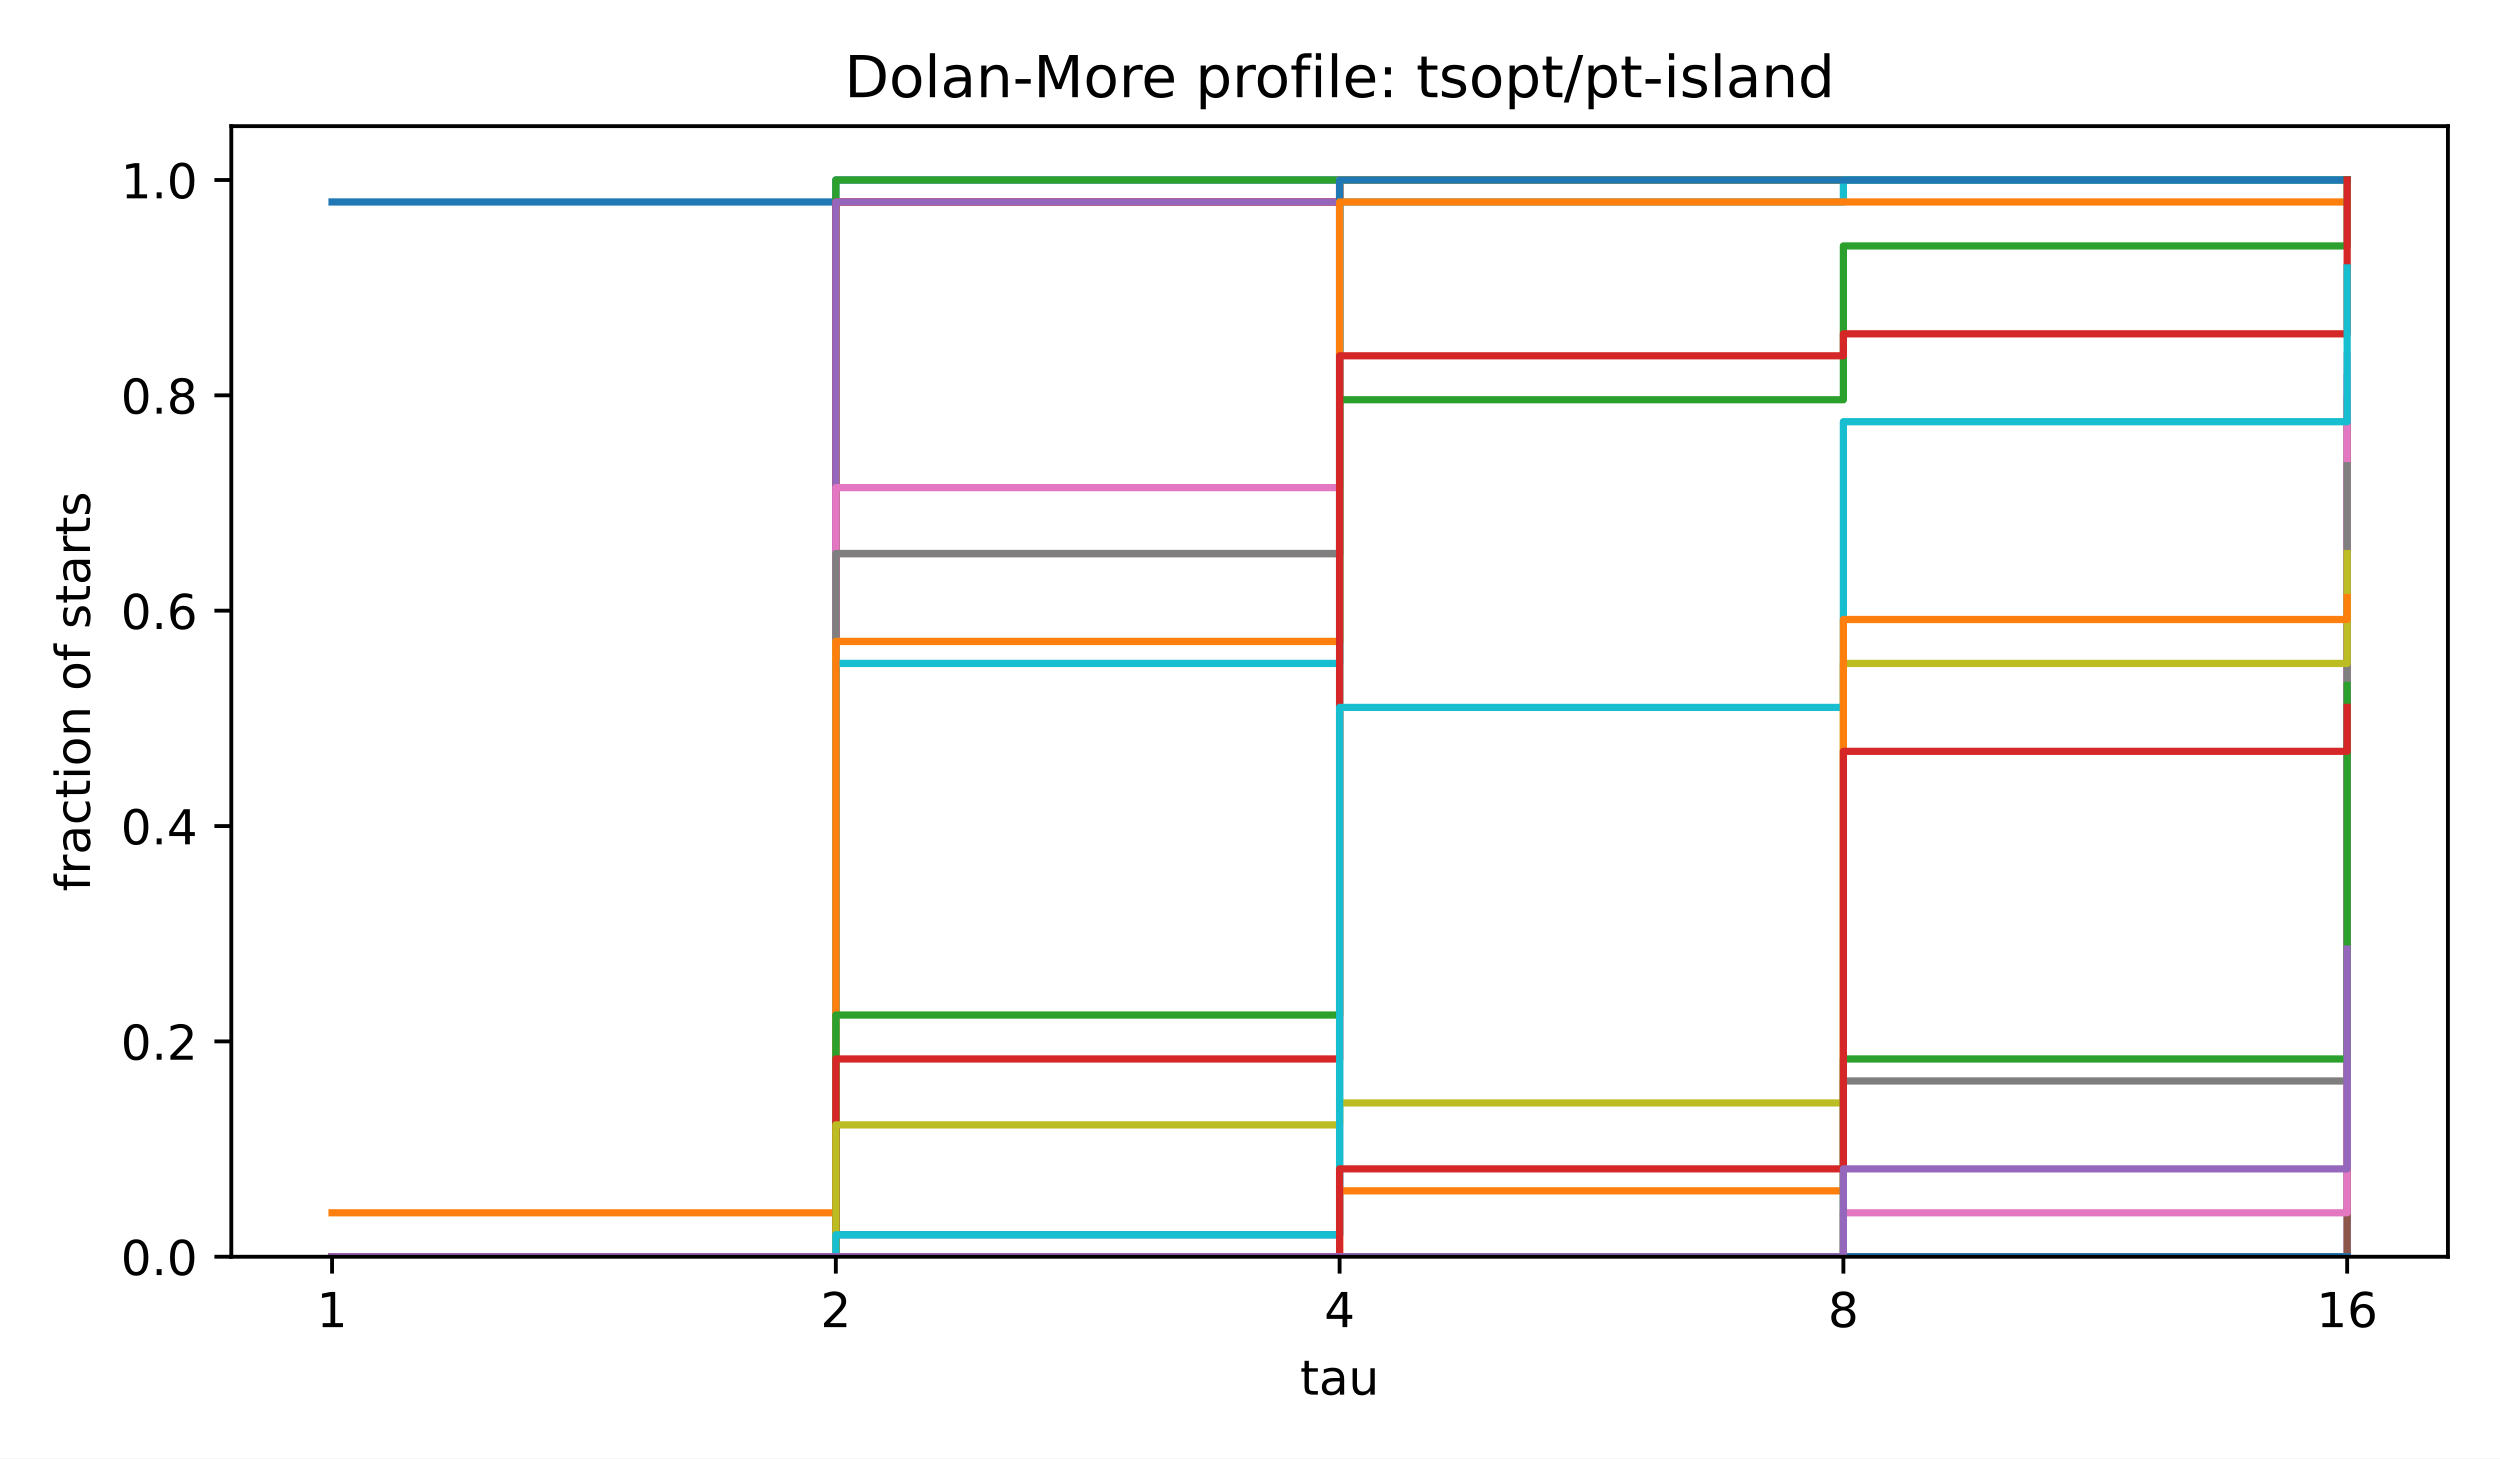
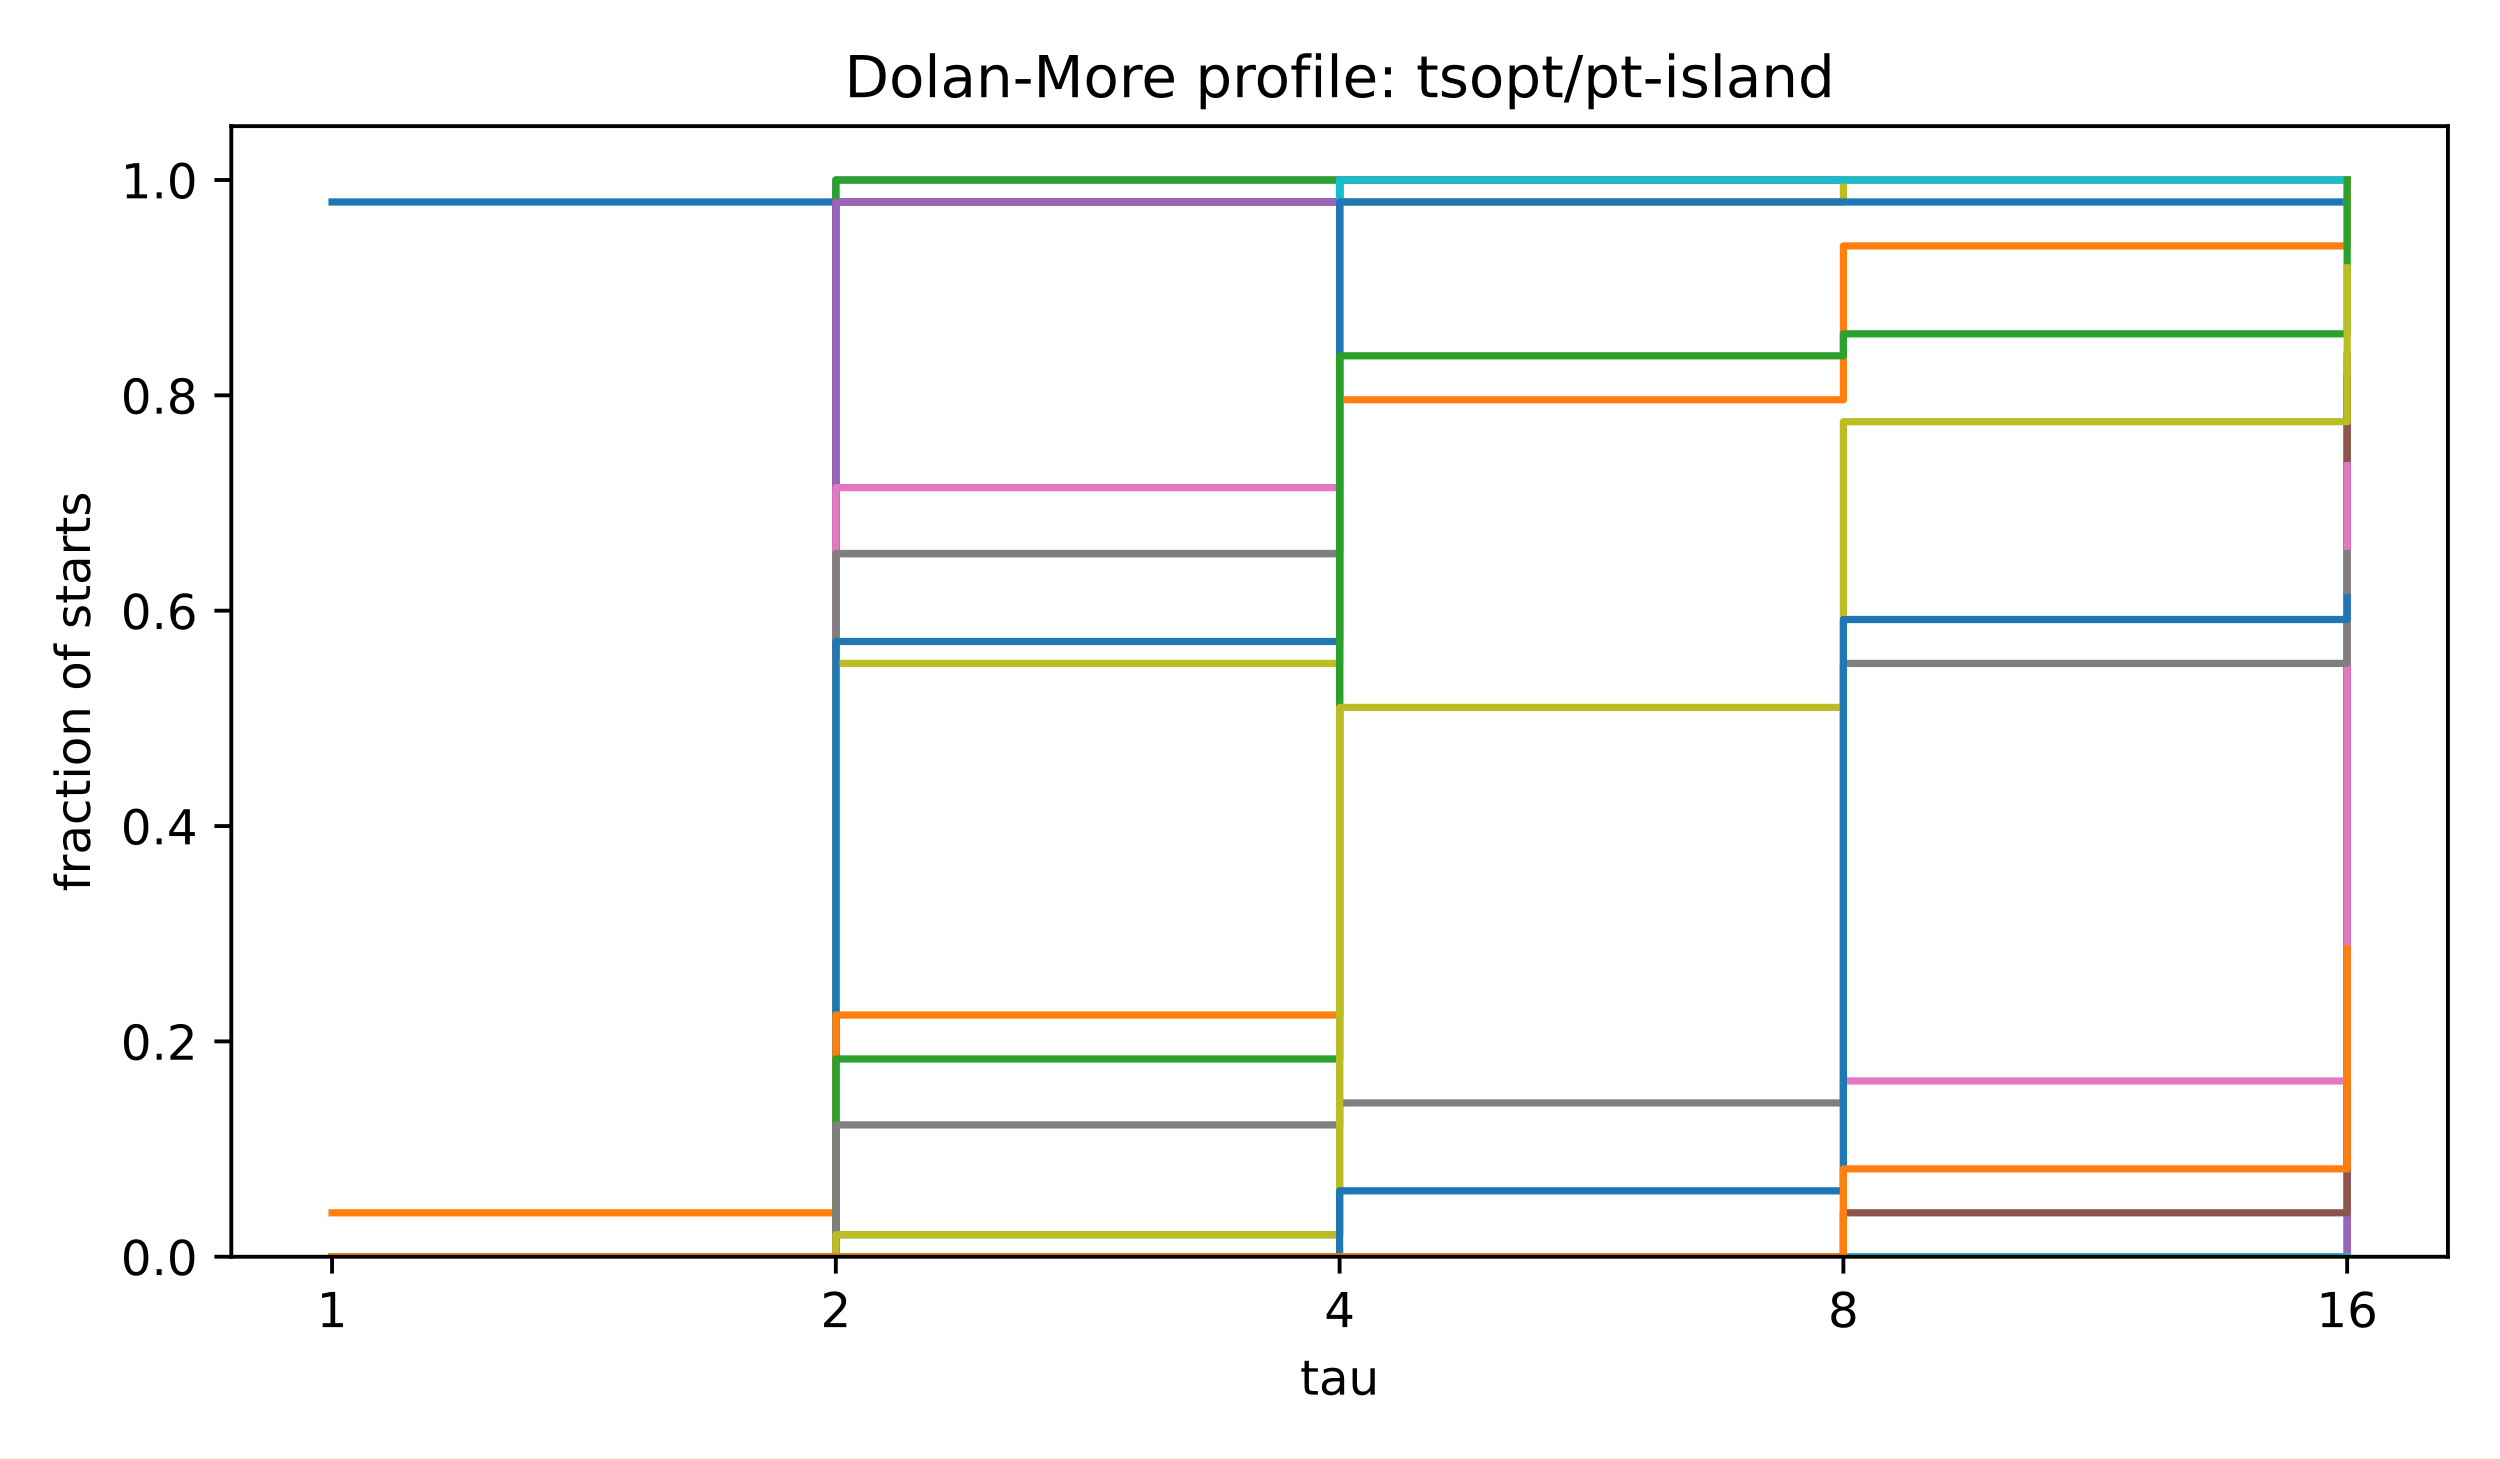
<svg xmlns="http://www.w3.org/2000/svg" xmlns:xlink="http://www.w3.org/1999/xlink" width="518.4pt" height="302.4pt" viewBox="0 0 518.4 302.4" version="1.1">
  <defs>
    <style type="text/css">*{stroke-linejoin: round; stroke-linecap: butt}</style>
  </defs>
  <g id="figure_1">
    <g id="patch_1">
      <path d="M 0 302.4  L 518.4 302.4  L 518.4 0  L 0 0  z " style="fill: #ffffff" />
    </g>
    <g id="axes_1">
      <g id="patch_2">
        <path d="M 47.962 260.6  L 507.6 260.6  L 507.6 26.16  L 47.962 26.16  z " style="fill: #ffffff" />
      </g>
      <g id="matplotlib.axis_1">
        <g id="xtick_1">
          <g id="line2d_1">
            <defs>
              <path id="m8ea4d47d77" d="M 0 0  L 0 3.5  " style="stroke: #000000; stroke-width: 0.8" />
            </defs>
            <g>
              <use xlink:href="#m8ea4d47d77" x="68.855" y="260.6" style="stroke: #000000; stroke-width: 0.8" />
            </g>
          </g>
          <g id="text_1">
            <text style="font-size: 10px; font-family: 'DejaVu Sans', 'Bitstream Vera Sans', 'Computer Modern Sans Serif', 'Lucida Grande', 'Verdana', 'Geneva', 'Lucid', 'Arial', 'Helvetica', 'Avant Garde', sans-serif; text-anchor: middle" x="68.855" y="275.198" transform="rotate(-0 68.85496 275.1977)">1</text>
          </g>
        </g>
        <g id="xtick_2">
          <g id="line2d_2">
            <g>
              <use xlink:href="#m8ea4d47d77" x="173.318" y="260.6" style="stroke: #000000; stroke-width: 0.8" />
            </g>
          </g>
          <g id="text_2">
            <text style="font-size: 10px; font-family: 'DejaVu Sans', 'Bitstream Vera Sans', 'Computer Modern Sans Serif', 'Lucida Grande', 'Verdana', 'Geneva', 'Lucid', 'Arial', 'Helvetica', 'Avant Garde', sans-serif; text-anchor: middle" x="173.318" y="275.198" transform="rotate(-0 173.3181 275.1977)">2</text>
          </g>
        </g>
        <g id="xtick_3">
          <g id="line2d_3">
            <g>
              <use xlink:href="#m8ea4d47d77" x="277.781" y="260.6" style="stroke: #000000; stroke-width: 0.8" />
            </g>
          </g>
          <g id="text_3">
            <text style="font-size: 10px; font-family: 'DejaVu Sans', 'Bitstream Vera Sans', 'Computer Modern Sans Serif', 'Lucida Grande', 'Verdana', 'Geneva', 'Lucid', 'Arial', 'Helvetica', 'Avant Garde', sans-serif; text-anchor: middle" x="277.781" y="275.198" transform="rotate(-0 277.7812 275.1977)">4</text>
          </g>
        </g>
        <g id="xtick_4">
          <g id="line2d_4">
            <g>
              <use xlink:href="#m8ea4d47d77" x="382.244" y="260.6" style="stroke: #000000; stroke-width: 0.8" />
            </g>
          </g>
          <g id="text_4">
            <text style="font-size: 10px; font-family: 'DejaVu Sans', 'Bitstream Vera Sans', 'Computer Modern Sans Serif', 'Lucida Grande', 'Verdana', 'Geneva', 'Lucid', 'Arial', 'Helvetica', 'Avant Garde', sans-serif; text-anchor: middle" x="382.244" y="275.198" transform="rotate(-0 382.2443 275.1977)">8</text>
          </g>
        </g>
        <g id="xtick_5">
          <g id="line2d_5">
            <g>
              <use xlink:href="#m8ea4d47d77" x="486.707" y="260.6" style="stroke: #000000; stroke-width: 0.8" />
            </g>
          </g>
          <g id="text_5">
            <text style="font-size: 10px; font-family: 'DejaVu Sans', 'Bitstream Vera Sans', 'Computer Modern Sans Serif', 'Lucida Grande', 'Verdana', 'Geneva', 'Lucid', 'Arial', 'Helvetica', 'Avant Garde', sans-serif; text-anchor: middle" x="486.707" y="275.198" transform="rotate(-0 486.7074 275.1977)">16</text>
          </g>
        </g>
        <g id="text_6">
          <text style="font-size: 10px; font-family: 'DejaVu Sans', 'Bitstream Vera Sans', 'Computer Modern Sans Serif', 'Lucida Grande', 'Verdana', 'Geneva', 'Lucid', 'Arial', 'Helvetica', 'Avant Garde', sans-serif; text-anchor: middle" x="277.781" y="289.198" transform="rotate(-0 277.7812 289.1977)">tau</text>
        </g>
      </g>
      <g id="matplotlib.axis_2">
        <g id="ytick_1">
          <g id="line2d_6">
            <defs>
              <path id="md659df78fa" d="M 0 0  L -3.5 0  " style="stroke: #000000; stroke-width: 0.8" />
            </defs>
            <g>
              <use xlink:href="#md659df78fa" x="47.962" y="260.6" style="stroke: #000000; stroke-width: 0.8" />
            </g>
          </g>
          <g id="text_7">
            <text style="font-size: 10px; font-family: 'DejaVu Sans', 'Bitstream Vera Sans', 'Computer Modern Sans Serif', 'Lucida Grande', 'Verdana', 'Geneva', 'Lucid', 'Arial', 'Helvetica', 'Avant Garde', sans-serif; text-anchor: end" x="40.962" y="264.399" transform="rotate(-0 40.96234 264.3988)">0.0</text>
          </g>
        </g>
        <g id="ytick_2">
          <g id="line2d_7">
            <g>
              <use xlink:href="#md659df78fa" x="47.962" y="215.945" style="stroke: #000000; stroke-width: 0.8" />
            </g>
          </g>
          <g id="text_8">
            <text style="font-size: 10px; font-family: 'DejaVu Sans', 'Bitstream Vera Sans', 'Computer Modern Sans Serif', 'Lucida Grande', 'Verdana', 'Geneva', 'Lucid', 'Arial', 'Helvetica', 'Avant Garde', sans-serif; text-anchor: end" x="40.962" y="219.744" transform="rotate(-0 40.96234 219.7436)">0.2</text>
          </g>
        </g>
        <g id="ytick_3">
          <g id="line2d_8">
            <g>
              <use xlink:href="#md659df78fa" x="47.962" y="171.29" style="stroke: #000000; stroke-width: 0.8" />
            </g>
          </g>
          <g id="text_9">
            <text style="font-size: 10px; font-family: 'DejaVu Sans', 'Bitstream Vera Sans', 'Computer Modern Sans Serif', 'Lucida Grande', 'Verdana', 'Geneva', 'Lucid', 'Arial', 'Helvetica', 'Avant Garde', sans-serif; text-anchor: end" x="40.962" y="175.088" transform="rotate(-0 40.96234 175.0884)">0.4</text>
          </g>
        </g>
        <g id="ytick_4">
          <g id="line2d_9">
            <g>
              <use xlink:href="#md659df78fa" x="47.962" y="126.634" style="stroke: #000000; stroke-width: 0.8" />
            </g>
          </g>
          <g id="text_10">
            <text style="font-size: 10px; font-family: 'DejaVu Sans', 'Bitstream Vera Sans', 'Computer Modern Sans Serif', 'Lucida Grande', 'Verdana', 'Geneva', 'Lucid', 'Arial', 'Helvetica', 'Avant Garde', sans-serif; text-anchor: end" x="40.962" y="130.433" transform="rotate(-0 40.96234 130.4331)">0.6</text>
          </g>
        </g>
        <g id="ytick_5">
          <g id="line2d_10">
            <g>
              <use xlink:href="#md659df78fa" x="47.962" y="81.979" style="stroke: #000000; stroke-width: 0.8" />
            </g>
          </g>
          <g id="text_11">
            <text style="font-size: 10px; font-family: 'DejaVu Sans', 'Bitstream Vera Sans', 'Computer Modern Sans Serif', 'Lucida Grande', 'Verdana', 'Geneva', 'Lucid', 'Arial', 'Helvetica', 'Avant Garde', sans-serif; text-anchor: end" x="40.962" y="85.778" transform="rotate(-0 40.96234 85.77788)">0.8</text>
          </g>
        </g>
        <g id="ytick_6">
          <g id="line2d_11">
            <g>
              <use xlink:href="#md659df78fa" x="47.962" y="37.324" style="stroke: #000000; stroke-width: 0.8" />
            </g>
          </g>
          <g id="text_12">
            <text style="font-size: 10px; font-family: 'DejaVu Sans', 'Bitstream Vera Sans', 'Computer Modern Sans Serif', 'Lucida Grande', 'Verdana', 'Geneva', 'Lucid', 'Arial', 'Helvetica', 'Avant Garde', sans-serif; text-anchor: end" x="40.962" y="41.123" transform="rotate(-0 40.96234 41.12264)">1.0</text>
          </g>
        </g>
        <g id="text_13">
          <text style="font-size: 10px; font-family: 'DejaVu Sans', 'Bitstream Vera Sans', 'Computer Modern Sans Serif', 'Lucida Grande', 'Verdana', 'Geneva', 'Lucid', 'Arial', 'Helvetica', 'Avant Garde', sans-serif; text-anchor: middle" x="18.657" y="143.38" transform="rotate(-90 18.65687 143.38)">fraction of starts</text>
        </g>
      </g>
      <g id="line2d_12">
        <path d="M 68.855 41.88  L 173.318 41.88  L 173.318 37.324  L 277.781 37.324  L 277.781 37.324  L 382.244 37.324  L 382.244 37.324  L 486.707 37.324  L 486.707 37.324  " clip-path="url(#p4e380cea4b)" style="fill: none; stroke: #1f77b4; stroke-width: 1.5; stroke-linecap: square" />
      </g>
      <g id="line2d_13">
        <path d="M 68.855 251.487  L 173.318 251.487  L 173.318 41.88  L 277.781 41.88  L 277.781 37.324  L 382.244 37.324  L 382.244 37.324  L 486.707 37.324  L 486.707 37.324  " clip-path="url(#p4e380cea4b)" style="fill: none; stroke: #ff7f0e; stroke-width: 1.5; stroke-linecap: square" />
      </g>
      <g id="line2d_14">
        <path d="M 68.855 260.6  L 173.318 260.6  L 173.318 37.324  L 277.781 37.324  L 277.781 37.324  L 382.244 37.324  L 382.244 37.324  L 486.707 37.324  L 486.707 37.324  " clip-path="url(#p4e380cea4b)" style="fill: none; stroke: #2ca02c; stroke-width: 1.5; stroke-linecap: square" />
      </g>
      <g id="line2d_15">
        <path d="M 68.855 260.6  L 173.318 260.6  L 173.318 41.88  L 277.781 41.88  L 277.781 37.324  L 382.244 37.324  L 382.244 37.324  L 486.707 37.324  L 486.707 37.324  " clip-path="url(#p4e380cea4b)" style="fill: none; stroke: #d62728; stroke-width: 1.5; stroke-linecap: square" />
      </g>
      <g id="line2d_16">
        <path d="M 68.855 260.6  L 173.318 260.6  L 173.318 41.88  L 277.781 41.88  L 277.781 37.324  L 382.244 37.324  L 382.244 37.324  L 486.707 37.324  L 486.707 37.324  " clip-path="url(#p4e380cea4b)" style="fill: none; stroke: #9467bd; stroke-width: 1.5; stroke-linecap: square" />
      </g>
      <g id="line2d_17">
        <path d="M 68.855 260.6  L 173.318 260.6  L 173.318 114.787  L 277.781 114.787  L 277.781 37.324  L 382.244 37.324  L 382.244 37.324  L 486.707 37.324  L 486.707 37.324  " clip-path="url(#p4e380cea4b)" style="fill: none; stroke: #8c564b; stroke-width: 1.5; stroke-linecap: square" />
      </g>
      <g id="line2d_18">
        <path d="M 68.855 260.6  L 173.318 260.6  L 173.318 101.117  L 277.781 101.117  L 277.781 37.324  L 382.244 37.324  L 382.244 37.324  L 486.707 37.324  L 486.707 37.324  " clip-path="url(#p4e380cea4b)" style="fill: none; stroke: #e377c2; stroke-width: 1.5; stroke-linecap: square" />
      </g>
      <g id="line2d_19">
        <path d="M 68.855 260.6  L 173.318 260.6  L 173.318 114.787  L 277.781 114.787  L 277.781 37.324  L 382.244 37.324  L 382.244 37.324  L 486.707 37.324  L 486.707 37.324  " clip-path="url(#p4e380cea4b)" style="fill: none; stroke: #7f7f7f; stroke-width: 1.5; stroke-linecap: square" />
      </g>
      <g id="line2d_20">
-         <path d="M 68.855 260.6  L 173.318 260.6  L 173.318 133.014  L 277.781 133.014  L 277.781 37.324  L 382.244 37.324  L 382.244 37.324  L 486.707 37.324  L 486.707 37.324  " clip-path="url(#p4e380cea4b)" style="fill: none; stroke: #bcbd22; stroke-width: 1.5; stroke-linecap: square" />
+         <path d="M 68.855 260.6  L 173.318 260.6  L 173.318 137.57  L 277.781 137.57  L 277.781 41.88  L 382.244 41.88  L 382.244 37.324  L 486.707 37.324  L 486.707 37.324  " clip-path="url(#p4e380cea4b)" style="fill: none; stroke: #bcbd22; stroke-width: 1.5; stroke-linecap: square" />
      </g>
      <g id="line2d_21">
-         <path d="M 68.855 260.6  L 173.318 260.6  L 173.318 137.57  L 277.781 137.57  L 277.781 41.88  L 382.244 41.88  L 382.244 37.324  L 486.707 37.324  L 486.707 37.324  " clip-path="url(#p4e380cea4b)" style="fill: none; stroke: #17becf; stroke-width: 1.5; stroke-linecap: square" />
+         <path d="M 68.855 260.6  L 173.318 260.6  L 173.318 256.043  L 277.781 256.043  L 277.781 37.324  L 382.244 37.324  L 382.244 37.324  L 486.707 37.324  L 486.707 37.324  " clip-path="url(#p4e380cea4b)" style="fill: none; stroke: #17becf; stroke-width: 1.5; stroke-linecap: square" />
      </g>
      <g id="line2d_22">
-         <path d="M 68.855 260.6  L 173.318 260.6  L 173.318 256.043  L 277.781 256.043  L 277.781 37.324  L 382.244 37.324  L 382.244 37.324  L 486.707 37.324  L 486.707 37.324  " clip-path="url(#p4e380cea4b)" style="fill: none; stroke: #1f77b4; stroke-width: 1.5; stroke-linecap: square" />
+         <path d="M 68.855 260.6  L 173.318 260.6  L 173.318 133.014  L 277.781 133.014  L 277.781 41.88  L 382.244 41.88  L 382.244 41.88  L 486.707 41.88  L 486.707 41.88  " clip-path="url(#p4e380cea4b)" style="fill: none; stroke: #1f77b4; stroke-width: 1.5; stroke-linecap: square" />
      </g>
      <g id="line2d_23">
-         <path d="M 68.855 260.6  L 173.318 260.6  L 173.318 133.014  L 277.781 133.014  L 277.781 41.88  L 382.244 41.88  L 382.244 41.88  L 486.707 41.88  L 486.707 41.88  " clip-path="url(#p4e380cea4b)" style="fill: none; stroke: #ff7f0e; stroke-width: 1.5; stroke-linecap: square" />
+         <path d="M 68.855 260.6  L 173.318 260.6  L 173.318 210.477  L 277.781 210.477  L 277.781 82.89  L 382.244 82.89  L 382.244 50.994  L 486.707 50.994  L 486.707 37.324  " clip-path="url(#p4e380cea4b)" style="fill: none; stroke: #ff7f0e; stroke-width: 1.5; stroke-linecap: square" />
      </g>
      <g id="line2d_24">
-         <path d="M 68.855 260.6  L 173.318 260.6  L 173.318 210.477  L 277.781 210.477  L 277.781 82.89  L 382.244 82.89  L 382.244 50.994  L 486.707 50.994  L 486.707 37.324  " clip-path="url(#p4e380cea4b)" style="fill: none; stroke: #2ca02c; stroke-width: 1.5; stroke-linecap: square" />
+         <path d="M 68.855 260.6  L 173.318 260.6  L 173.318 219.59  L 277.781 219.59  L 277.781 73.777  L 382.244 73.777  L 382.244 69.22  L 486.707 69.22  L 486.707 37.324  " clip-path="url(#p4e380cea4b)" style="fill: none; stroke: #2ca02c; stroke-width: 1.5; stroke-linecap: square" />
      </g>
      <g id="line2d_25">
-         <path d="M 68.855 260.6  L 173.318 260.6  L 173.318 219.59  L 277.781 219.59  L 277.781 73.777  L 382.244 73.777  L 382.244 69.22  L 486.707 69.22  L 486.707 37.324  " clip-path="url(#p4e380cea4b)" style="fill: none; stroke: #d62728; stroke-width: 1.5; stroke-linecap: square" />
+         <path d="M 68.855 260.6  L 173.318 260.6  L 173.318 260.6  L 277.781 260.6  L 277.781 260.6  L 382.244 260.6  L 382.244 260.6  L 486.707 260.6  L 486.707 78.334  " clip-path="url(#p4e380cea4b)" style="fill: none; stroke: #d62728; stroke-width: 1.5; stroke-linecap: square" />
      </g>
      <g id="line2d_26">
-         <path d="M 68.855 260.6  L 173.318 260.6  L 173.318 260.6  L 277.781 260.6  L 277.781 260.6  L 382.244 260.6  L 382.244 260.6  L 486.707 260.6  L 486.707 78.334  " clip-path="url(#p4e380cea4b)" style="fill: none; stroke: #9467bd; stroke-width: 1.5; stroke-linecap: square" />
+         <path d="M 68.855 260.6  L 173.318 260.6  L 173.318 260.6  L 277.781 260.6  L 277.781 260.6  L 382.244 260.6  L 382.244 260.6  L 486.707 260.6  L 486.707 82.89  " clip-path="url(#p4e380cea4b)" style="fill: none; stroke: #9467bd; stroke-width: 1.5; stroke-linecap: square" />
      </g>
      <g id="line2d_27">
-         <path d="M 68.855 260.6  L 173.318 260.6  L 173.318 260.6  L 277.781 260.6  L 277.781 260.6  L 382.244 260.6  L 382.244 260.6  L 486.707 260.6  L 486.707 82.89  " clip-path="url(#p4e380cea4b)" style="fill: none; stroke: #8c564b; stroke-width: 1.5; stroke-linecap: square" />
+         <path d="M 68.855 260.6  L 173.318 260.6  L 173.318 260.6  L 277.781 260.6  L 277.781 260.6  L 382.244 260.6  L 382.244 251.487  L 486.707 251.487  L 486.707 73.777  " clip-path="url(#p4e380cea4b)" style="fill: none; stroke: #8c564b; stroke-width: 1.5; stroke-linecap: square" />
      </g>
      <g id="line2d_28">
-         <path d="M 68.855 260.6  L 173.318 260.6  L 173.318 260.6  L 277.781 260.6  L 277.781 260.6  L 382.244 260.6  L 382.244 251.487  L 486.707 251.487  L 486.707 73.777  " clip-path="url(#p4e380cea4b)" style="fill: none; stroke: #e377c2; stroke-width: 1.5; stroke-linecap: square" />
+         <path d="M 68.855 260.6  L 173.318 260.6  L 173.318 260.6  L 277.781 260.6  L 277.781 260.6  L 382.244 260.6  L 382.244 224.147  L 486.707 224.147  L 486.707 96.56  " clip-path="url(#p4e380cea4b)" style="fill: none; stroke: #e377c2; stroke-width: 1.5; stroke-linecap: square" />
      </g>
      <g id="line2d_29">
-         <path d="M 68.855 260.6  L 173.318 260.6  L 173.318 260.6  L 277.781 260.6  L 277.781 260.6  L 382.244 260.6  L 382.244 224.147  L 486.707 224.147  L 486.707 96.56  " clip-path="url(#p4e380cea4b)" style="fill: none; stroke: #7f7f7f; stroke-width: 1.5; stroke-linecap: square" />
+         <path d="M 68.855 260.6  L 173.318 260.6  L 173.318 233.26  L 277.781 233.26  L 277.781 228.703  L 382.244 228.703  L 382.244 137.57  L 486.707 137.57  L 486.707 114.787  " clip-path="url(#p4e380cea4b)" style="fill: none; stroke: #7f7f7f; stroke-width: 1.5; stroke-linecap: square" />
      </g>
      <g id="line2d_30">
-         <path d="M 68.855 260.6  L 173.318 260.6  L 173.318 233.26  L 277.781 233.26  L 277.781 228.703  L 382.244 228.703  L 382.244 137.57  L 486.707 137.57  L 486.707 114.787  " clip-path="url(#p4e380cea4b)" style="fill: none; stroke: #bcbd22; stroke-width: 1.5; stroke-linecap: square" />
+         <path d="M 68.855 260.6  L 173.318 260.6  L 173.318 256.043  L 277.781 256.043  L 277.781 146.684  L 382.244 146.684  L 382.244 87.447  L 486.707 87.447  L 486.707 55.55  " clip-path="url(#p4e380cea4b)" style="fill: none; stroke: #bcbd22; stroke-width: 1.5; stroke-linecap: square" />
      </g>
      <g id="line2d_31">
-         <path d="M 68.855 260.6  L 173.318 260.6  L 173.318 256.043  L 277.781 256.043  L 277.781 146.684  L 382.244 146.684  L 382.244 87.447  L 486.707 87.447  L 486.707 55.55  " clip-path="url(#p4e380cea4b)" style="fill: none; stroke: #17becf; stroke-width: 1.5; stroke-linecap: square" />
+         <path d="M 68.855 260.6  L 173.318 260.6  L 173.318 260.6  L 277.781 260.6  L 277.781 260.6  L 382.244 260.6  L 382.244 260.6  L 486.707 260.6  L 486.707 260.6  " clip-path="url(#p4e380cea4b)" style="fill: none; stroke: #17becf; stroke-width: 1.5; stroke-linecap: square" />
      </g>
      <g id="line2d_32">
-         <path d="M 68.855 260.6  L 173.318 260.6  L 173.318 260.6  L 277.781 260.6  L 277.781 260.6  L 382.244 260.6  L 382.244 260.6  L 486.707 260.6  L 486.707 260.6  " clip-path="url(#p4e380cea4b)" style="fill: none; stroke: #1f77b4; stroke-width: 1.5; stroke-linecap: square" />
+         <path d="M 68.855 260.6  L 173.318 260.6  L 173.318 260.6  L 277.781 260.6  L 277.781 246.93  L 382.244 246.93  L 382.244 128.457  L 486.707 128.457  L 486.707 123.9  " clip-path="url(#p4e380cea4b)" style="fill: none; stroke: #1f77b4; stroke-width: 1.5; stroke-linecap: square" />
      </g>
      <g id="line2d_33">
-         <path d="M 68.855 260.6  L 173.318 260.6  L 173.318 260.6  L 277.781 260.6  L 277.781 246.93  L 382.244 246.93  L 382.244 128.457  L 486.707 128.457  L 486.707 123.9  " clip-path="url(#p4e380cea4b)" style="fill: none; stroke: #ff7f0e; stroke-width: 1.5; stroke-linecap: square" />
-       </g>
-       <g id="line2d_34">
-         <path d="M 68.855 260.6  L 173.318 260.6  L 173.318 260.6  L 277.781 260.6  L 277.781 260.6  L 382.244 260.6  L 382.244 219.59  L 486.707 219.59  L 486.707 142.127  " clip-path="url(#p4e380cea4b)" style="fill: none; stroke: #2ca02c; stroke-width: 1.5; stroke-linecap: square" />
-       </g>
-       <g id="line2d_35">
-         <path d="M 68.855 260.6  L 173.318 260.6  L 173.318 260.6  L 277.781 260.6  L 277.781 242.373  L 382.244 242.373  L 382.244 155.797  L 486.707 155.797  L 486.707 146.684  " clip-path="url(#p4e380cea4b)" style="fill: none; stroke: #d62728; stroke-width: 1.5; stroke-linecap: square" />
-       </g>
-       <g id="line2d_36">
-         <path d="M 68.855 260.6  L 173.318 260.6  L 173.318 260.6  L 277.781 260.6  L 277.781 260.6  L 382.244 260.6  L 382.244 242.373  L 486.707 242.373  L 486.707 196.807  " clip-path="url(#p4e380cea4b)" style="fill: none; stroke: #9467bd; stroke-width: 1.5; stroke-linecap: square" />
+         <path d="M 68.855 260.6  L 173.318 260.6  L 173.318 260.6  L 277.781 260.6  L 277.781 260.6  L 382.244 260.6  L 382.244 242.373  L 486.707 242.373  L 486.707 196.807  " clip-path="url(#p4e380cea4b)" style="fill: none; stroke: #ff7f0e; stroke-width: 1.5; stroke-linecap: square" />
      </g>
      <g id="patch_3">
        <path d="M 47.962 260.6  L 47.962 26.16  " style="fill: none; stroke: #000000; stroke-width: 0.8; stroke-linejoin: miter; stroke-linecap: square" />
      </g>
      <g id="patch_4">
        <path d="M 507.6 260.6  L 507.6 26.16  " style="fill: none; stroke: #000000; stroke-width: 0.8; stroke-linejoin: miter; stroke-linecap: square" />
      </g>
      <g id="patch_5">
        <path d="M 47.962 260.6  L 507.6 260.6  " style="fill: none; stroke: #000000; stroke-width: 0.8; stroke-linejoin: miter; stroke-linecap: square" />
      </g>
      <g id="patch_6">
        <path d="M 47.962 26.16  L 507.6 26.16  " style="fill: none; stroke: #000000; stroke-width: 0.8; stroke-linejoin: miter; stroke-linecap: square" />
      </g>
      <g id="text_14">
        <text style="font-size: 12px; font-family: 'DejaVu Sans', 'Bitstream Vera Sans', 'Computer Modern Sans Serif', 'Lucida Grande', 'Verdana', 'Geneva', 'Lucid', 'Arial', 'Helvetica', 'Avant Garde', sans-serif; text-anchor: middle" x="277.781" y="20.16" transform="rotate(-0 277.7812 20.16)">Dolan-More profile: tsopt/pt-island</text>
      </g>
    </g>
  </g>
  <defs>
    <clipPath id="p4e380cea4b">
      <rect x="47.962" y="26.16" width="459.638" height="234.44" />
    </clipPath>
  </defs>
</svg>
